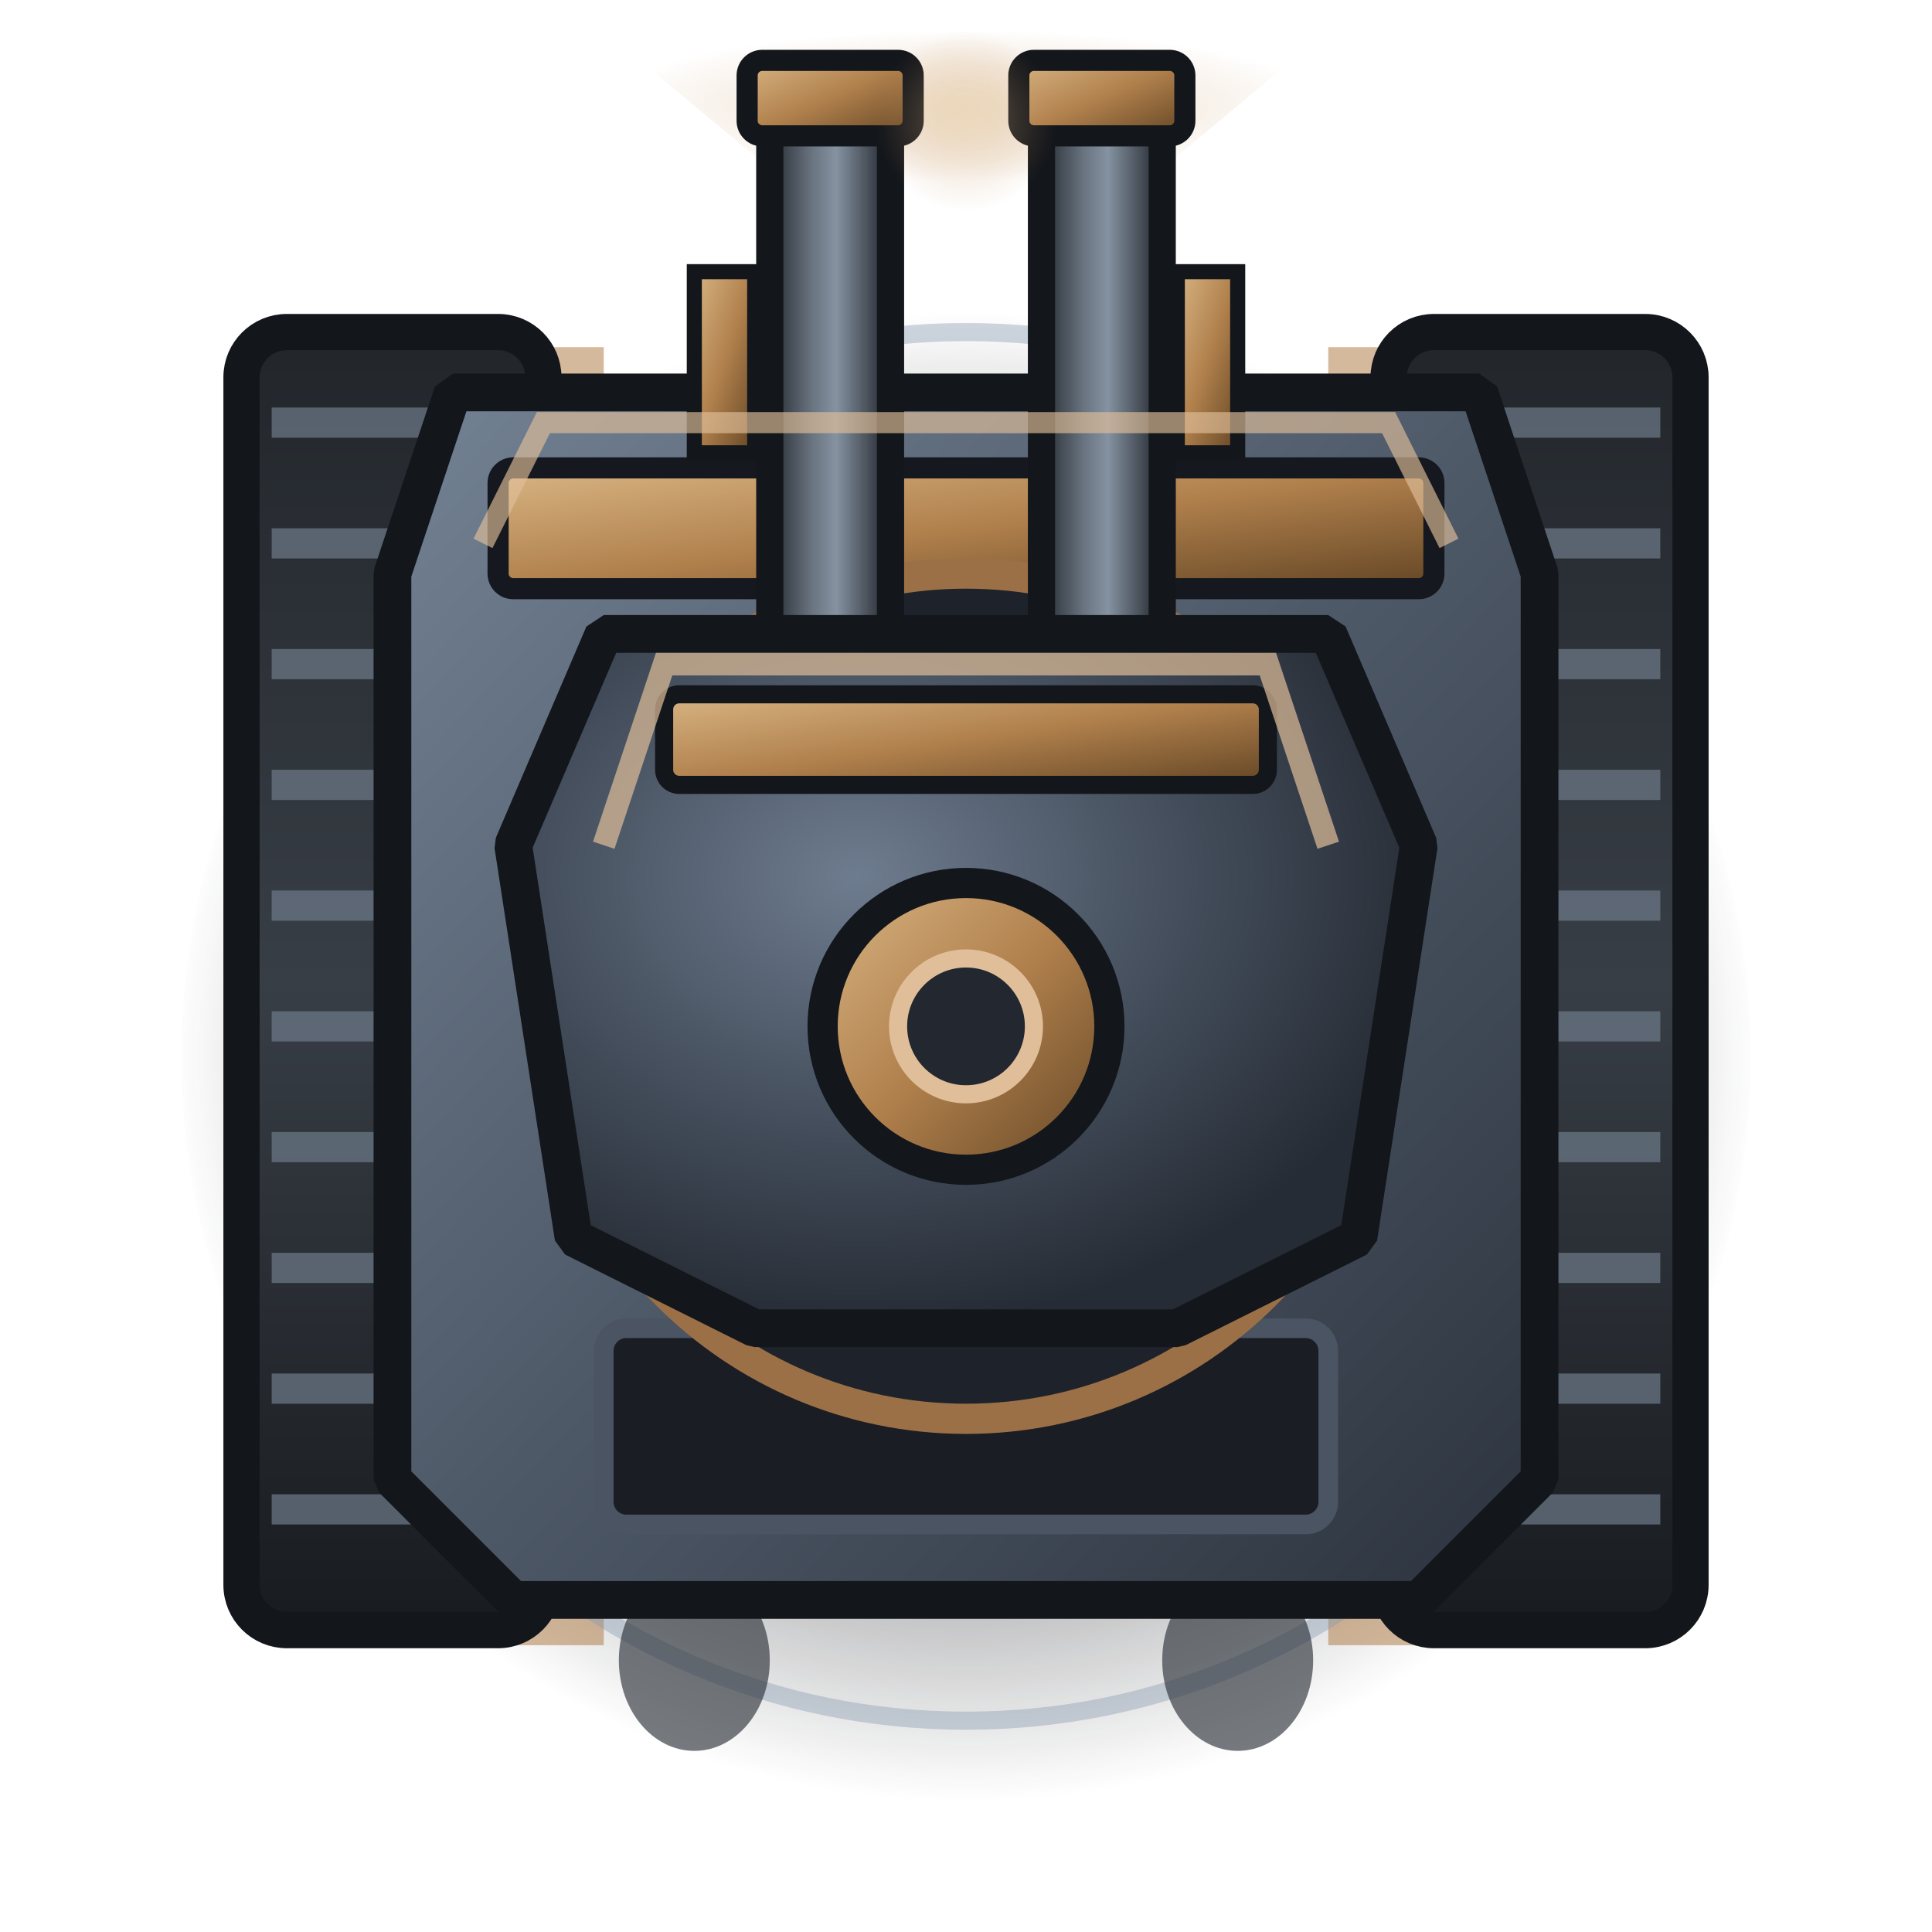
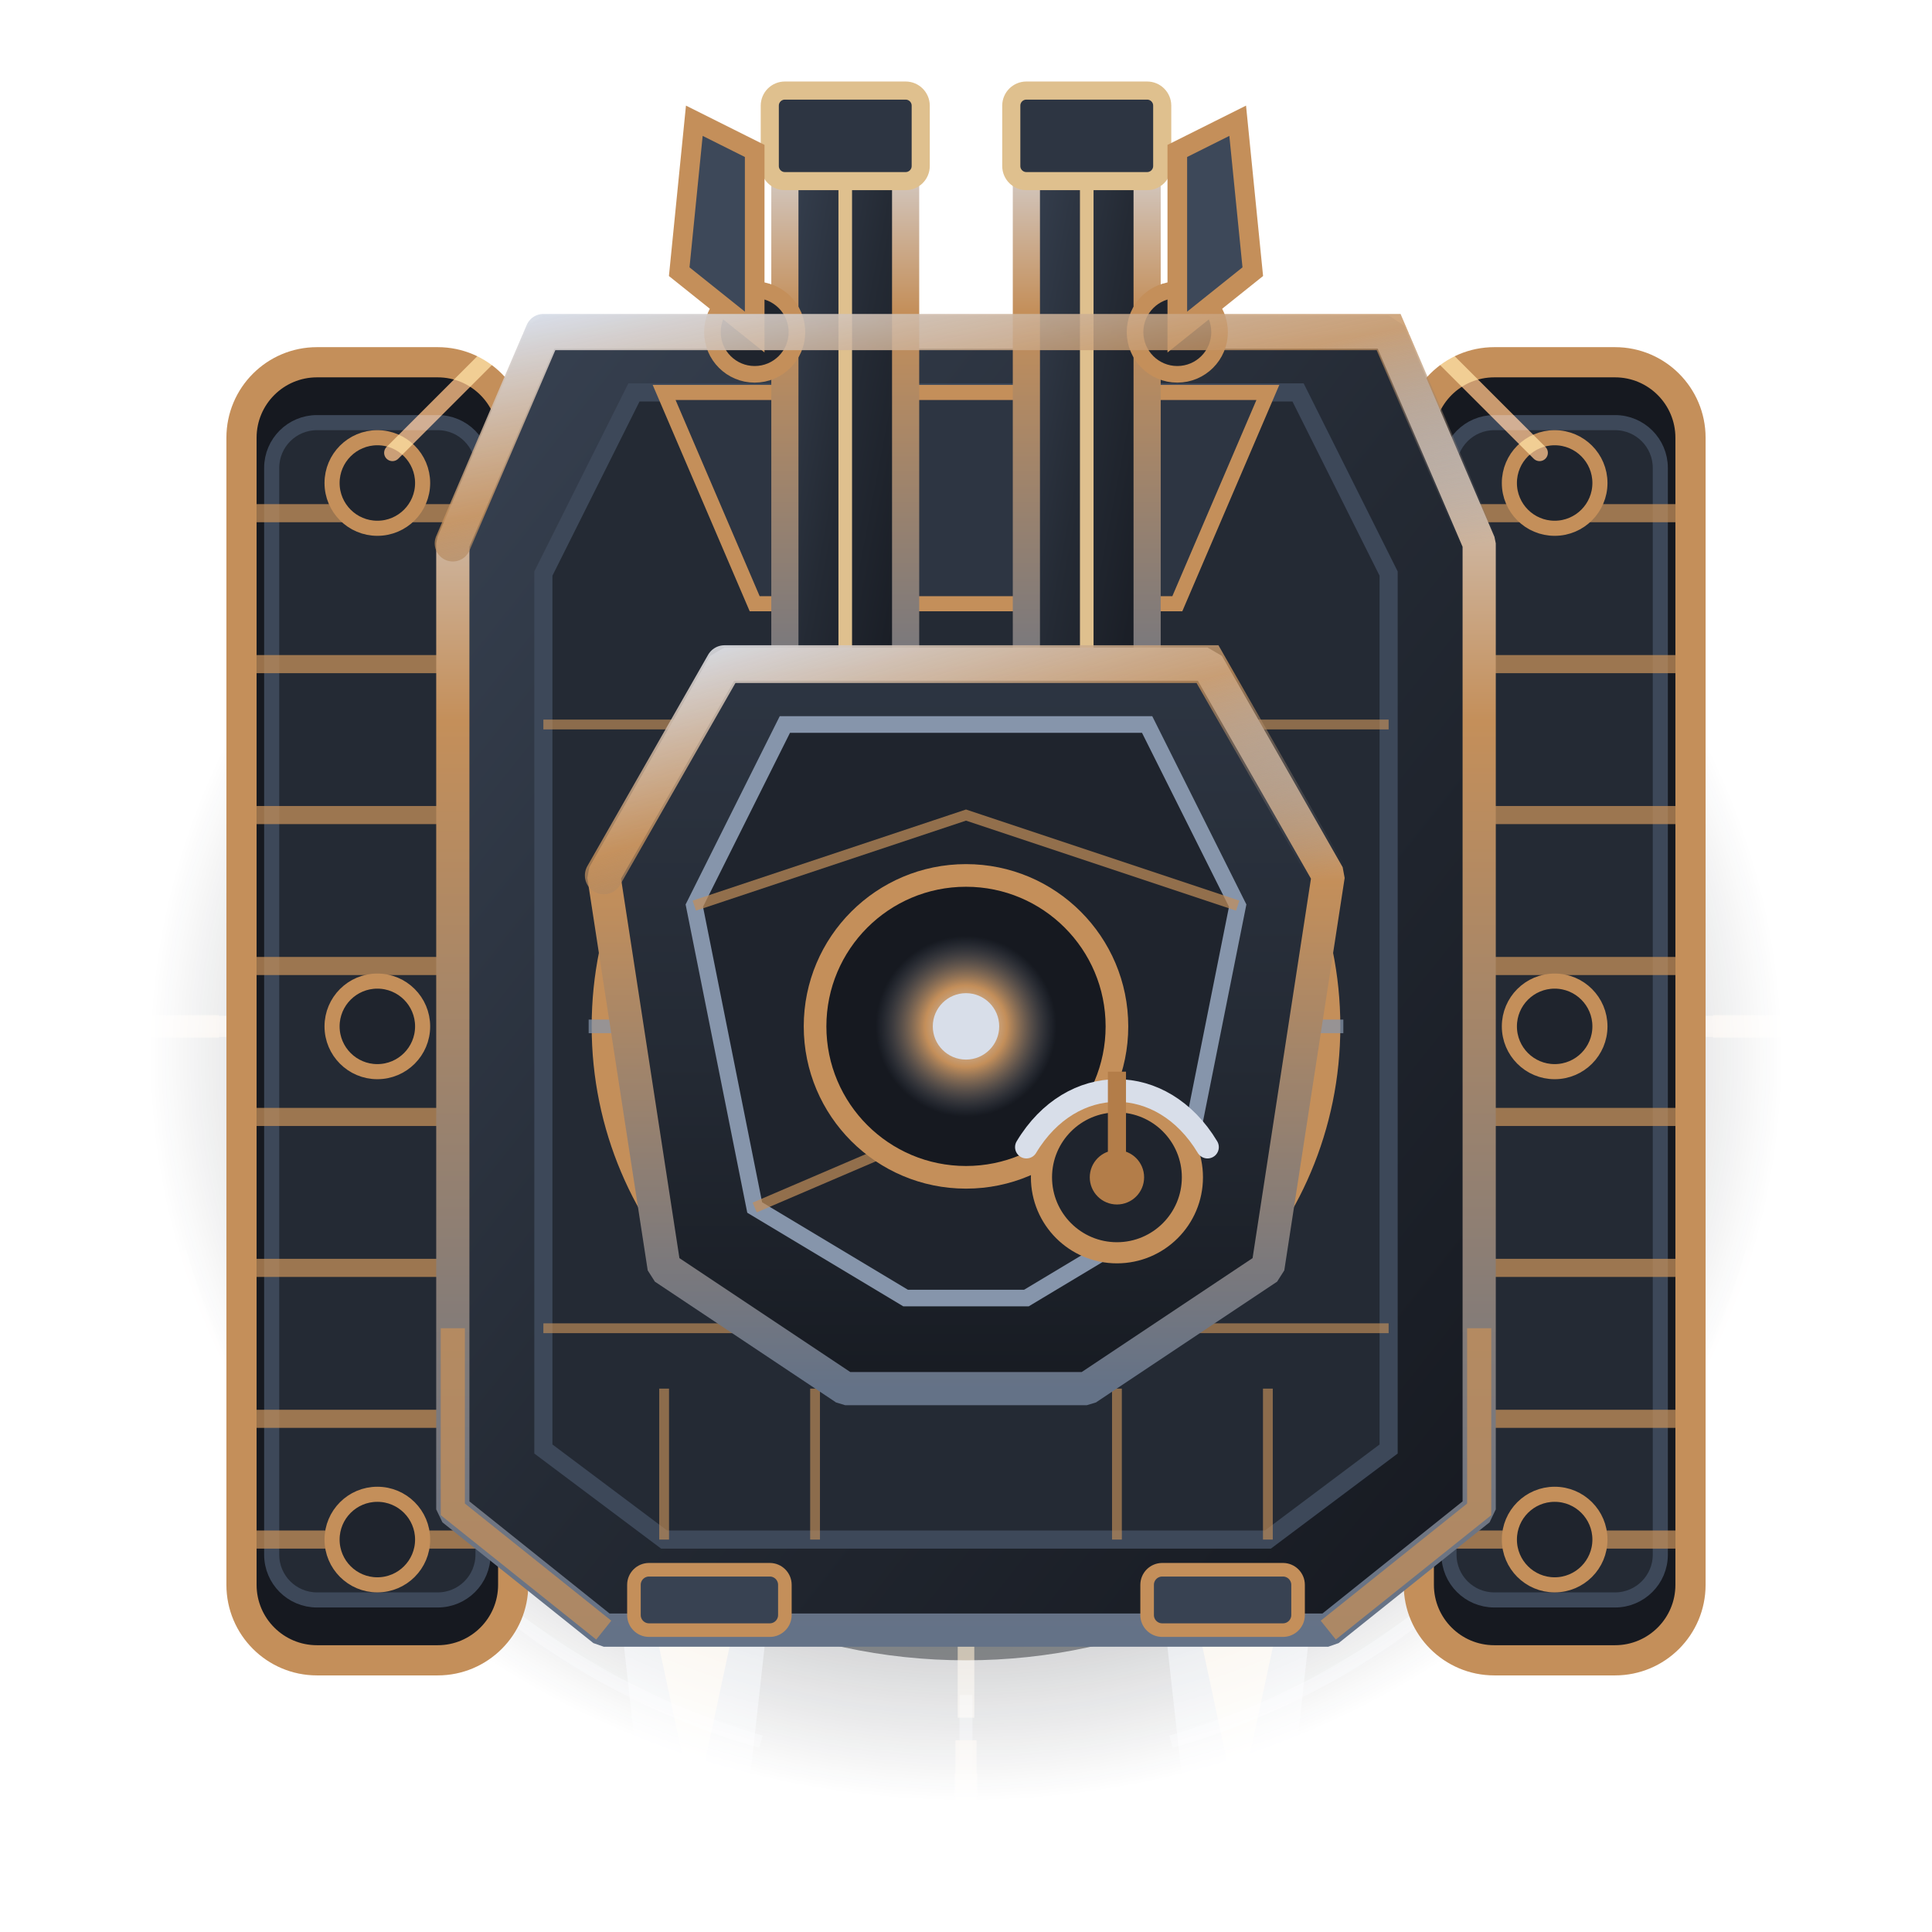
- <svg xmlns="http://www.w3.org/2000/svg" viewBox="0 0 128 128" width="128" height="128">
+ <svg xmlns="http://www.w3.org/2000/svg" viewBox="0 0 128 128" fill="none" data-rig-id="player-tank-p2-rig" data-root-anchor="64,68" data-has-aura="true">
  <defs>
-     <radialGradient id="tb-shadow" cx="50%" cy="50%" r="50%">
-       <stop offset="0%" stop-color="#0b0d10" stop-opacity="0.72" />
-       <stop offset="68%" stop-color="#111419" stop-opacity="0.32" />
-       <stop offset="100%" stop-color="#111419" stop-opacity="0" />
+     <radialGradient id="p2-shadow-grad" cx="50%" cy="50%" r="50%">
+       <stop offset="0%" stop-color="#12151a" stop-opacity="0.72" />
+       <stop offset="62%" stop-color="#171b22" stop-opacity="0.34" />
+       <stop offset="100%" stop-color="#171b22" stop-opacity="0" />
    </radialGradient>
-     <linearGradient id="blued-hull" x1="0" y1="0" x2="1" y2="1">
-       <stop offset="0%" stop-color="#5c6878" />
-       <stop offset="45%" stop-color="#3f4854" />
-       <stop offset="100%" stop-color="#252b33" />
+     <radialGradient id="p2-aura-field" cx="50%" cy="50%" r="50%">
+       <stop offset="0%" stop-color="#c48f5a" stop-opacity="0.28" />
+       <stop offset="58%" stop-color="#8695ab" stop-opacity="0.12" />
+       <stop offset="100%" stop-color="#171b22" stop-opacity="0" />
+     </radialGradient>
+     <linearGradient id="p2-hull-obsidian" x1="0%" y1="0%" x2="100%" y2="100%">
+       <stop offset="0%" stop-color="#384252" />
+       <stop offset="50%" stop-color="#242a34" />
+       <stop offset="100%" stop-color="#161920" />
    </linearGradient>
-     <radialGradient id="blued-turret" cx="38%" cy="35%" r="65%">
-       <stop offset="0%" stop-color="#6e7c8f" />
-       <stop offset="55%" stop-color="#444e5c" />
-       <stop offset="100%" stop-color="#262c35" />
-     </radialGradient>
-     <linearGradient id="tungsten-plate" x1="0" y1="0" x2="1" y2="1">
-       <stop offset="0%" stop-color="#738294" />
-       <stop offset="50%" stop-color="#4e5968" />
-       <stop offset="100%" stop-color="#2c333d" />
+     <linearGradient id="p2-turret-armor" x1="0%" y1="0%" x2="0%" y2="100%">
+       <stop offset="0%" stop-color="#2d3542" />
+       <stop offset="55%" stop-color="#242a34" />
+       <stop offset="100%" stop-color="#171b22" />
    </linearGradient>
-     <linearGradient id="enemy-cast-hull" x1="0" y1="0" x2="1" y2="1">
-       <stop offset="0%" stop-color="#59524c" />
-       <stop offset="48%" stop-color="#3d3834" />
-       <stop offset="100%" stop-color="#24201e" />
+     <linearGradient id="p2-gold-edge" x1="0%" y1="0%" x2="0%" y2="100%">
+       <stop offset="0%" stop-color="#d8dee9" />
+       <stop offset="30%" stop-color="#c48f5a" />
+       <stop offset="100%" stop-color="#647287" />
    </linearGradient>
-     <radialGradient id="enemy-cast-turret" cx="38%" cy="35%" r="65%">
-       <stop offset="0%" stop-color="#6b625b" />
-       <stop offset="55%" stop-color="#47413c" />
-       <stop offset="100%" stop-color="#292421" />
-     </radialGradient>
-     <linearGradient id="steel-barrel" x1="0" y1="0" x2="1" y2="0">
-       <stop offset="0%" stop-color="#23282e" />
-       <stop offset="35%" stop-color="#697480" />
-       <stop offset="55%" stop-color="#8592a1" />
-       <stop offset="100%" stop-color="#1e2228" />
+     <linearGradient id="p2-rim-glow" x1="0%" y1="0%" x2="100%" y2="100%">
+       <stop offset="0%" stop-color="#d8dee9" stop-opacity="0.95" />
+       <stop offset="45%" stop-color="#c48f5a" stop-opacity="0.8" />
+       <stop offset="100%" stop-color="#647287" stop-opacity="0" />
    </linearGradient>
-     <linearGradient id="steel-tread" x1="0" y1="0" x2="0" y2="1">
-       <stop offset="0%" stop-color="#22262b" />
-       <stop offset="50%" stop-color="#383e46" />
-       <stop offset="100%" stop-color="#181b1f" />
-     </linearGradient>
-     <linearGradient id="brass-trim" x1="0" y1="0" x2="1" y2="1">
-       <stop offset="0%" stop-color="#d8b584" />
-       <stop offset="50%" stop-color="#b0804c" />
-       <stop offset="100%" stop-color="#634524" />
-     </linearGradient>
-     <linearGradient id="primer-trim" x1="0" y1="0" x2="1" y2="1">
-       <stop offset="0%" stop-color="#c97a63" />
-       <stop offset="50%" stop-color="#994e3b" />
-       <stop offset="100%" stop-color="#5c2b1f" />
-     </linearGradient>
-     <radialGradient id="warm-muzzle" cx="50%" cy="50%" r="50%">
-       <stop offset="0%" stop-color="#e3c598" stop-opacity="0.42" />
-       <stop offset="100%" stop-color="#c48f5a" stop-opacity="0" />
+     <radialGradient id="p2-core-glow" cx="50%" cy="50%" r="50%">
+       <stop offset="0%" stop-color="#d8dee9" />
+       <stop offset="45%" stop-color="#c48f5a" />
+       <stop offset="100%" stop-color="#647287" stop-opacity="0" />
    </radialGradient>
  </defs>
-   <g id="part-shadow-cast" data-pivot="64,70" data-blend="multiply">
-     <ellipse cx="64" cy="70" rx="52" ry="50" fill="url(#tb-shadow)" />
+   <g id="part-shadow-cast" data-pivot="64,70" data-parent="root" data-z-index="1" data-blend="multiply" style="mix-blend-mode: multiply">
+     <ellipse cx="64" cy="70" rx="54" ry="50" fill="url(#p2-shadow-grad)" />
+     <ellipse cx="64" cy="68" rx="40" ry="42" fill="#12151a" fill-opacity="0.45" />
  </g>
-   <g id="part-aura-ring-outer" data-pivot="64,68" data-blend="normal">
-     <path d="M22,42 L22,24 L40,24 M88,24 L106,24 L106,42 M106,90 L106,108 L88,108 M40,108 L22,108 L22,90" fill="none" stroke="#b0804c" stroke-width="2" opacity="0.55" />
+   <g id="part-aura-ring-outer" data-pivot="64,68" data-parent="root" data-z-index="4" data-blend="screen" data-motion="spin-cw" style="mix-blend-mode: screen">
+     <circle cx="64" cy="68" r="58" fill="url(#p2-aura-field)" />
+     <path fill="none" stroke="#c48f5a" stroke-width="1.5" stroke-opacity="0.72" d="M116.39,83.02 A54.5,54.5 0 0,1 79.02,120.39 M48.98,120.39 A54.5,54.5 0 0,1 11.61,83.02 M11.61,52.98 A54.5,54.5 0 0,1 48.98,15.61 M79.02,15.61 A54.5,54.5 0 0,1 116.39,52.98 M64,9.5 L64,18.5 M64,117.5 L64,126.5 M5.5,68 L14.5,68 M113.5,68 L122.5,68" stroke-linejoin="bevel" />
+     <path fill="none" stroke="#8695ab" stroke-width="0.85" stroke-opacity="0.58" d="M111.39,81.59 A49.3,49.3 0 0,1 77.59,115.39 M50.41,115.39 A49.3,49.3 0 0,1 16.61,81.59 M16.61,54.41 A49.3,49.3 0 0,1 50.41,20.61 M77.59,20.61 A49.3,49.3 0 0,1 111.39,54.41 M64,14.7 L64,23.7 M64,112.3 L64,121.3 M10.7,68 L19.7,68 M108.3,68 L117.3,68" stroke-linejoin="bevel" />
+     <line x1="111.3" y1="68" x2="120.5" y2="68" stroke="#c48f5a" stroke-width="1.4" stroke-opacity="0.8" />
+     <line x1="97.4" y1="101.4" x2="104" y2="108" stroke="#dfc08e" stroke-width="1.4" stroke-opacity="0.8" />
+     <line x1="64" y1="115.3" x2="64" y2="124.5" stroke="#c48f5a" stroke-width="1.4" stroke-opacity="0.8" />
+     <line x1="30.6" y1="101.4" x2="24" y2="108" stroke="#dfc08e" stroke-width="1.4" stroke-opacity="0.8" />
+     <line x1="16.7" y1="68" x2="7.5" y2="68" stroke="#c48f5a" stroke-width="1.4" stroke-opacity="0.8" />
+     <line x1="30.6" y1="34.6" x2="24" y2="28" stroke="#dfc08e" stroke-width="1.4" stroke-opacity="0.8" />
+     <line x1="64" y1="20.7" x2="64" y2="11.5" stroke="#c48f5a" stroke-width="1.4" stroke-opacity="0.8" />
+     <line x1="97.4" y1="34.6" x2="104" y2="28" stroke="#dfc08e" stroke-width="1.4" stroke-opacity="0.8" />
+     <rect x="100.3" y="104.3" width="4.4" height="4.4" fill="#dfc08e" stroke="#12151a" stroke-width="0.7" />
+     <rect x="23.3" y="104.3" width="4.4" height="4.4" fill="#dfc08e" stroke="#12151a" stroke-width="0.7" />
+     <rect x="23.3" y="27.3" width="4.4" height="4.4" fill="#dfc08e" stroke="#12151a" stroke-width="0.7" />
+     <rect x="100.3" y="27.3" width="4.4" height="4.4" fill="#dfc08e" stroke="#12151a" stroke-width="0.7" />
  </g>
-   <g id="part-aura-ring-inner" data-pivot="64,68" data-blend="normal">
-     <circle cx="64" cy="68" r="46" fill="none" stroke="#8598b0" stroke-width="1.2" opacity="0.4" />
+   <g id="part-aura-ring-inner" data-pivot="64,68" data-parent="root" data-z-index="5" data-blend="screen" data-motion="spin-ccw" style="mix-blend-mode: screen">
+     <path fill="none" stroke="#dfc08e" stroke-width="1.1" stroke-opacity="0.68" d="M104.18,79.52 A41.8,41.8 0 0,1 75.52,108.18 M52.48,108.18 A41.8,41.8 0 0,1 23.82,79.52 M23.82,56.48 A41.8,41.8 0 0,1 52.48,27.82 M75.52,27.82 A41.8,41.8 0 0,1 104.18,56.48 M64,22.2 L64,31.2 M64,104.8 L64,113.8 M18.2,68 L27.2,68 M100.8,68 L109.8,68" stroke-linejoin="bevel" />
+     <circle cx="105.8" cy="68" r="2.0" fill="#c48f5a" stroke="#12151a" stroke-width="0.65" />
+     <circle cx="84.9" cy="104.2" r="2.0" fill="#c48f5a" stroke="#12151a" stroke-width="0.65" />
+     <circle cx="43.1" cy="104.2" r="2.0" fill="#c48f5a" stroke="#12151a" stroke-width="0.65" />
+     <circle cx="22.2" cy="68" r="2.0" fill="#c48f5a" stroke="#12151a" stroke-width="0.65" />
+     <circle cx="43.1" cy="31.8" r="2.0" fill="#c48f5a" stroke="#12151a" stroke-width="0.65" />
+     <circle cx="84.9" cy="31.8" r="2.0" fill="#c48f5a" stroke="#12151a" stroke-width="0.65" />
  </g>
-   <g id="part-light-cone-main" data-pivot="64,50" data-blend="screen">
-     <polygon points="52,12 40,2 88,2 76,12" fill="url(#warm-muzzle)" />
+   <g id="part-light-cone-main" data-pivot="64,50" data-parent="part-turret-body" data-z-index="8" data-blend="screen" style="mix-blend-mode: screen">
+     <polygon points="64,50 38,4 90,4" fill="url(#p2-aura-field)" opacity="0.65" />
+     <line x1="64" y1="48" x2="64" y2="4" stroke="#c48f5a" stroke-width="0.7" stroke-opacity="0.6" />
  </g>
-   <g id="part-exhaust-plume-L" data-pivot="46,108" data-blend="normal">
-     <ellipse cx="46" cy="110" rx="5" ry="6" fill="#2c323b" opacity="0.65" />
+   <g id="part-exhaust-plume-L" data-pivot="46,108" data-parent="part-hull-chassis" data-z-index="10" data-blend="screen" data-motion="scale-pulse" style="mix-blend-mode: screen">
+     <polygon points="41,106 51,106 49,124 46,126 43,124" fill="#8695ab" fill-opacity="0.8" />
+     <polygon points="43,106 49,106 46,120" fill="#dfc08e" />
  </g>
-   <g id="part-exhaust-plume-R" data-pivot="82,108" data-blend="normal">
-     <ellipse cx="82" cy="110" rx="5" ry="6" fill="#2c323b" opacity="0.65" />
+   <g id="part-exhaust-plume-R" data-pivot="82,108" data-parent="part-hull-chassis" data-z-index="10" data-blend="screen" data-motion="scale-pulse" style="mix-blend-mode: screen">
+     <polygon points="77,106 87,106 85,124 82,126 79,124" fill="#8695ab" fill-opacity="0.8" />
+     <polygon points="79,106 85,106 82,120" fill="#dfc08e" />
  </g>
-   <g id="part-track-left" data-pivot="26,68" data-blend="normal">
-     <rect x="16" y="22" width="20" height="86" rx="3" fill="url(#steel-tread)" stroke="#13161b" stroke-width="2.4" />
-     <path d="M18,28 H34 M18,36 H34 M18,44 H34 M18,52 H34 M18,60 H34 M18,68 H34 M18,76 H34 M18,84 H34 M18,92 H34 M18,100 H34" stroke="#6c7888" stroke-width="2" opacity="0.72" />
+   <g id="part-track-left" data-pivot="26,68" data-parent="part-hull-chassis" data-z-index="15" data-blend="normal" data-motion="scroll-uv-left">
+     <rect x="16" y="24" width="18" height="86" rx="5" fill="#161920" stroke="#c48f5a" stroke-width="2.0" />
+     <rect x="18" y="28" width="14" height="78" rx="3" fill="#242a34" stroke="#3d4859" stroke-width="1.0" />
+     <path d="M17 34 H33 M17 44 H33 M17 54 H33 M17 64 H33 M17 74 H33 M17 84 H33 M17 94 H33 M17 102 H33" stroke="#c48f5a" stroke-width="1.2" stroke-opacity="0.75" />
+     <circle cx="25" cy="32" r="3" fill="#1f242d" stroke="#c48f5a" stroke-width="1.0" />
+     <circle cx="25" cy="68" r="3" fill="#1f242d" stroke="#c48f5a" stroke-width="1.0" />
+     <circle cx="25" cy="102" r="3" fill="#1f242d" stroke="#c48f5a" stroke-width="1.0" />
  </g>
-   <g id="part-track-right" data-pivot="102,68" data-blend="normal">
-     <rect x="92" y="22" width="20" height="86" rx="3" fill="url(#steel-tread)" stroke="#13161b" stroke-width="2.4" />
-     <path d="M94,28 H110 M94,36 H110 M94,44 H110 M94,52 H110 M94,60 H110 M94,68 H110 M94,76 H110 M94,84 H110 M94,92 H110 M94,100 H110" stroke="#6c7888" stroke-width="2" opacity="0.72" />
+   <g id="part-track-right" data-pivot="102,68" data-parent="part-hull-chassis" data-z-index="15" data-blend="normal" data-motion="scroll-uv-right">
+     <rect x="94" y="24" width="18" height="86" rx="5" fill="#161920" stroke="#c48f5a" stroke-width="2.0" />
+     <rect x="96" y="28" width="14" height="78" rx="3" fill="#242a34" stroke="#3d4859" stroke-width="1.0" />
+     <path d="M95 34 H111 M95 44 H111 M95 54 H111 M95 64 H111 M95 74 H111 M95 84 H111 M95 94 H111 M95 102 H111" stroke="#c48f5a" stroke-width="1.2" stroke-opacity="0.75" />
+     <circle cx="103" cy="32" r="3" fill="#1f242d" stroke="#c48f5a" stroke-width="1.0" />
+     <circle cx="103" cy="68" r="3" fill="#1f242d" stroke="#c48f5a" stroke-width="1.0" />
+     <circle cx="103" cy="102" r="3" fill="#1f242d" stroke="#c48f5a" stroke-width="1.0" />
  </g>
-   <g id="part-hull-chassis" data-pivot="64,68" data-blend="normal">
-     <polygon points="30,26 98,26 102,38 102,98 94,106 34,106 26,98 26,38" fill="url(#tungsten-plate)" stroke="#13161b" stroke-width="2.5" stroke-linejoin="bevel" />
-     <rect x="33" y="31" width="62" height="8" rx="1" fill="url(#brass-trim)" stroke="#15181e" stroke-width="1.4" />
-     <rect x="40" y="88" width="48" height="13" rx="1.5" fill="#1a1e24" stroke="#4a5462" stroke-width="1.3" />
+   <g id="part-hull-chassis" data-pivot="64,68" data-parent="root" data-z-index="25" data-blend="normal">
+     <polygon points="36,22 92,22 98,36 98,100 88,108 40,108 30,100 30,36" fill="url(#p2-hull-obsidian)" stroke="url(#p2-gold-edge)" stroke-width="2.2" stroke-linejoin="bevel" />
+     <polygon points="42,26 86,26 92,38 92,96 84,102 44,102 36,96 36,38" fill="#242a34" stroke="#3d4859" stroke-width="1.2" />
+     <polygon points="44,26 84,26 78,40 50,40" fill="#2d3542" stroke="#c48f5a" stroke-width="1.0" />
+     <path d="M36 48 H92 M36 88 H92 M44 92 V102 M54 92 V102 M74 92 V102 M84 92 V102" stroke="#c48f5a" stroke-width="0.65" stroke-opacity="0.65" />
+     <rect x="42" y="104" width="10" height="4" rx="1" fill="#384252" stroke="#c48f5a" stroke-width="0.9" />
+     <rect x="76" y="104" width="10" height="4" rx="1" fill="#384252" stroke="#c48f5a" stroke-width="0.9" />
+     <circle cx="52" cy="58" r="1.5" fill="#dfc08e" stroke="#12151a" stroke-width="0.6" />
+     <circle cx="76" cy="58" r="1.5" fill="#dfc08e" stroke="#12151a" stroke-width="0.6" />
+     <circle cx="52" cy="78" r="1.5" fill="#dfc08e" stroke="#12151a" stroke-width="0.6" />
+     <circle cx="76" cy="78" r="1.5" fill="#dfc08e" stroke="#12151a" stroke-width="0.6" />
  </g>
-   <g id="part-turret-ring" data-pivot="64,68" data-blend="normal">
-     <circle cx="64" cy="66" r="28" fill="#1e232b" stroke="#9c7046" stroke-width="2" />
+   <g id="part-turret-ring" data-pivot="64,68" data-parent="part-hull-chassis" data-z-index="30" data-blend="normal">
+     <circle cx="64" cy="68" r="24" fill="#161920" stroke="#c48f5a" stroke-width="1.6" />
+     <path fill="#1f242d" stroke="#8695ab" stroke-width="0.9" stroke-opacity="0.72" d="M84.19,73.79 A21,21 0 0,1 69.79,88.19 M58.21,88.19 A21,21 0 0,1 43.81,73.79 M43.81,62.21 A21,21 0 0,1 58.21,47.81 M69.79,47.81 A21,21 0 0,1 84.19,62.21 M64,43 L64,52 M64,84 L64,93 M39,68 L48,68 M80,68 L89,68" stroke-linejoin="bevel" />
  </g>
-   <g id="part-barrel-left" data-pivot="56,50" data-blend="normal">
-     <rect x="51" y="5" width="8" height="40" fill="url(#steel-barrel)" stroke="#13161b" stroke-width="1.8" />
-     <rect x="49.5" y="4" width="11" height="5" rx="1" fill="url(#brass-trim)" stroke="#13161b" stroke-width="1.4" />
+   <g id="part-barrel-left" data-pivot="56,50" data-parent="part-turret-body" data-z-index="35" data-blend="normal" data-motion="recoil-y-alt-L">
+     <circle cx="56" cy="50" r="6" fill="#1f242d" stroke="#c48f5a" stroke-width="1.5" />
+     <rect x="52" y="8" width="8" height="42" rx="1.5" fill="url(#p2-hull-obsidian)" stroke="url(#p2-gold-edge)" stroke-width="1.8" />
+     <rect x="51" y="6" width="10" height="6" rx="1" fill="#2d3542" stroke="#dfc08e" stroke-width="1.2" />
+     <line x1="56" y1="12" x2="56" y2="44" stroke="#dfc08e" stroke-width="0.9" />
  </g>
-   <g id="part-barrel-right" data-pivot="72,50" data-blend="normal">
-     <rect x="69" y="5" width="8" height="40" fill="url(#steel-barrel)" stroke="#13161b" stroke-width="1.8" />
-     <rect x="67.5" y="4" width="11" height="5" rx="1" fill="url(#brass-trim)" stroke="#13161b" stroke-width="1.4" />
+   <g id="part-barrel-right" data-pivot="72,50" data-parent="part-turret-body" data-z-index="35" data-blend="normal" data-motion="recoil-y-alt-R">
+     <circle cx="72" cy="50" r="6" fill="#1f242d" stroke="#c48f5a" stroke-width="1.5" />
+     <rect x="68" y="8" width="8" height="42" rx="1.5" fill="url(#p2-hull-obsidian)" stroke="url(#p2-gold-edge)" stroke-width="1.8" />
+     <rect x="67" y="6" width="10" height="6" rx="1" fill="#2d3542" stroke="#dfc08e" stroke-width="1.2" />
+     <line x1="72" y1="12" x2="72" y2="44" stroke="#dfc08e" stroke-width="0.9" />
  </g>
-   <g id="part-rail-jaw-L" data-pivot="48,22" data-blend="normal">
-     <rect x="46" y="18" width="4" height="12" fill="url(#brass-trim)" stroke="#13161b" stroke-width="1" />
+   <g id="part-rail-jaw-L" data-pivot="50,22" data-parent="part-barrel-left" data-z-index="38" data-blend="normal" data-motion="rotate-jaw-left">
+     <circle cx="50" cy="22" r="2.8" fill="#1f242d" stroke="#c48f5a" stroke-width="1.1" />
+     <polygon points="50,22 45,18 46,8 50,10" fill="#3d4859" stroke="#c48f5a" stroke-width="1.3" />
  </g>
-   <g id="part-rail-jaw-R" data-pivot="80,22" data-blend="normal">
-     <rect x="78" y="18" width="4" height="12" fill="url(#brass-trim)" stroke="#13161b" stroke-width="1" />
+   <g id="part-rail-jaw-R" data-pivot="78,22" data-parent="part-barrel-right" data-z-index="38" data-blend="normal" data-motion="rotate-jaw-right">
+     <circle cx="78" cy="22" r="2.8" fill="#1f242d" stroke="#c48f5a" stroke-width="1.1" />
+     <polygon points="78,22 83,18 82,8 78,10" fill="#3d4859" stroke="#c48f5a" stroke-width="1.3" />
  </g>
-   <g id="part-turret-body" data-pivot="64,68" data-blend="normal">
-     <polygon points="40,42 88,42 94,56 90,82 78,88 50,88 38,82 34,56" fill="url(#blued-turret)" stroke="#13161b" stroke-width="2.5" stroke-linejoin="bevel" />
-     <rect x="44" y="46" width="40" height="6" rx="1" fill="url(#brass-trim)" stroke="#13161b" stroke-width="1.2" />
+   <g id="part-turret-body" data-pivot="64,68" data-parent="part-turret-ring" data-z-index="40" data-blend="normal" data-motion="aim-rotate-360">
+     <polygon points="48,44 80,44 88,58 84,84 72,92 56,92 44,84 40,58" fill="url(#p2-turret-armor)" stroke="url(#p2-gold-edge)" stroke-width="2.2" stroke-linejoin="bevel" />
+     <polygon points="52,48 76,48 82,60 78,80 68,86 60,86 50,80 46,60" fill="#1f242d" stroke="#8695ab" stroke-width="1.1" />
+     <path d="M46 60 L64 54 L82 60 M50 80 L64 74 L78 80" stroke="#c48f5a" stroke-width="0.7" stroke-opacity="0.7" />
+     <circle cx="64" cy="68" r="10" fill="#161920" stroke="#c48f5a" stroke-width="1.5" />
+     <circle cx="64" cy="68" r="6" fill="url(#p2-core-glow)" />
+     <circle cx="64" cy="68" r="2.2" fill="#d8dee9" />
  </g>
-   <g id="part-light-rim-hull" data-pivot="64,68" data-blend="plus-lighter">
-     <polyline points="32,36 36,28 92,28 96,36" fill="none" stroke="#e0be99" stroke-width="1.4" opacity="0.65" />
+   <g id="part-light-rim-hull" data-pivot="64,68" data-parent="part-hull-chassis" data-z-index="45" data-blend="plus-lighter" style="mix-blend-mode: plus-lighter">
+     <path d="M36 22 H92 L98 36 M30 36 L36 22" stroke="url(#p2-rim-glow)" stroke-width="2.4" stroke-linecap="round" />
+     <path d="M30 88 L30 100 L40 108 M98 88 L98 100 L88 108" stroke="#c48f5a" stroke-width="1.6" stroke-opacity="0.75" />
  </g>
-   <g id="part-light-rim-turret" data-pivot="64,68" data-blend="plus-lighter">
-     <polyline points="40,56 44,44 84,44 88,56" fill="none" stroke="#e0be99" stroke-width="1.5" opacity="0.7" />
+   <g id="part-light-rim-turret" data-pivot="64,68" data-parent="part-turret-body" data-z-index="46" data-blend="plus-lighter" style="mix-blend-mode: plus-lighter">
+     <path d="M48 44 H80 L88 58 M40 58 L48 44" stroke="url(#p2-rim-glow)" stroke-width="2.5" stroke-linecap="round" />
  </g>
-   <g id="part-radar-scanner" data-pivot="64,70" data-blend="normal">
-     <circle cx="64" cy="68" r="9.5" fill="url(#brass-trim)" stroke="#13161b" stroke-width="2" />
-     <circle cx="64" cy="68" r="4.5" fill="#232830" stroke="#e0be99" stroke-width="1.2" />
+   <g id="part-radar-scanner" data-pivot="74,78" data-parent="part-turret-body" data-z-index="50" data-blend="normal" data-motion="spin-cw">
+     <circle cx="74" cy="78" r="5" fill="#1f242d" stroke="#c48f5a" stroke-width="1.4" />
+     <path d="M68 76 C71 71 77 71 80 76" stroke="#d8dee9" stroke-width="1.5" stroke-linecap="round" />
+     <line x1="74" y1="78" x2="74" y2="71" stroke="#b37d49" stroke-width="1.2" />
+     <circle cx="74" cy="78" r="1.8" fill="#b37d49" />
  </g>
-   <g id="part-aura-corona-top" data-pivot="64,68" data-blend="screen">
-     <circle cx="64" cy="8" r="6" fill="url(#warm-muzzle)" />
+   <g id="part-aura-corona-top" data-pivot="64,68" data-parent="root" data-z-index="65" data-blend="screen" data-motion="pulse-breathe" style="mix-blend-mode: screen">
+     <path d="M26 30 L34 22 L30 14 L42 10 M102 30 L94 22 L98 14 L86 10" stroke="#c48f5a" stroke-width="1.1" stroke-linecap="round" />
+     <circle cx="42" cy="10" r="2.0" fill="#d8dee9" />
+     <circle cx="86" cy="10" r="2.0" fill="#d8dee9" />
+     <circle cx="64" cy="6" r="2.2" fill="#c48f5a" />
  </g>
</svg>
